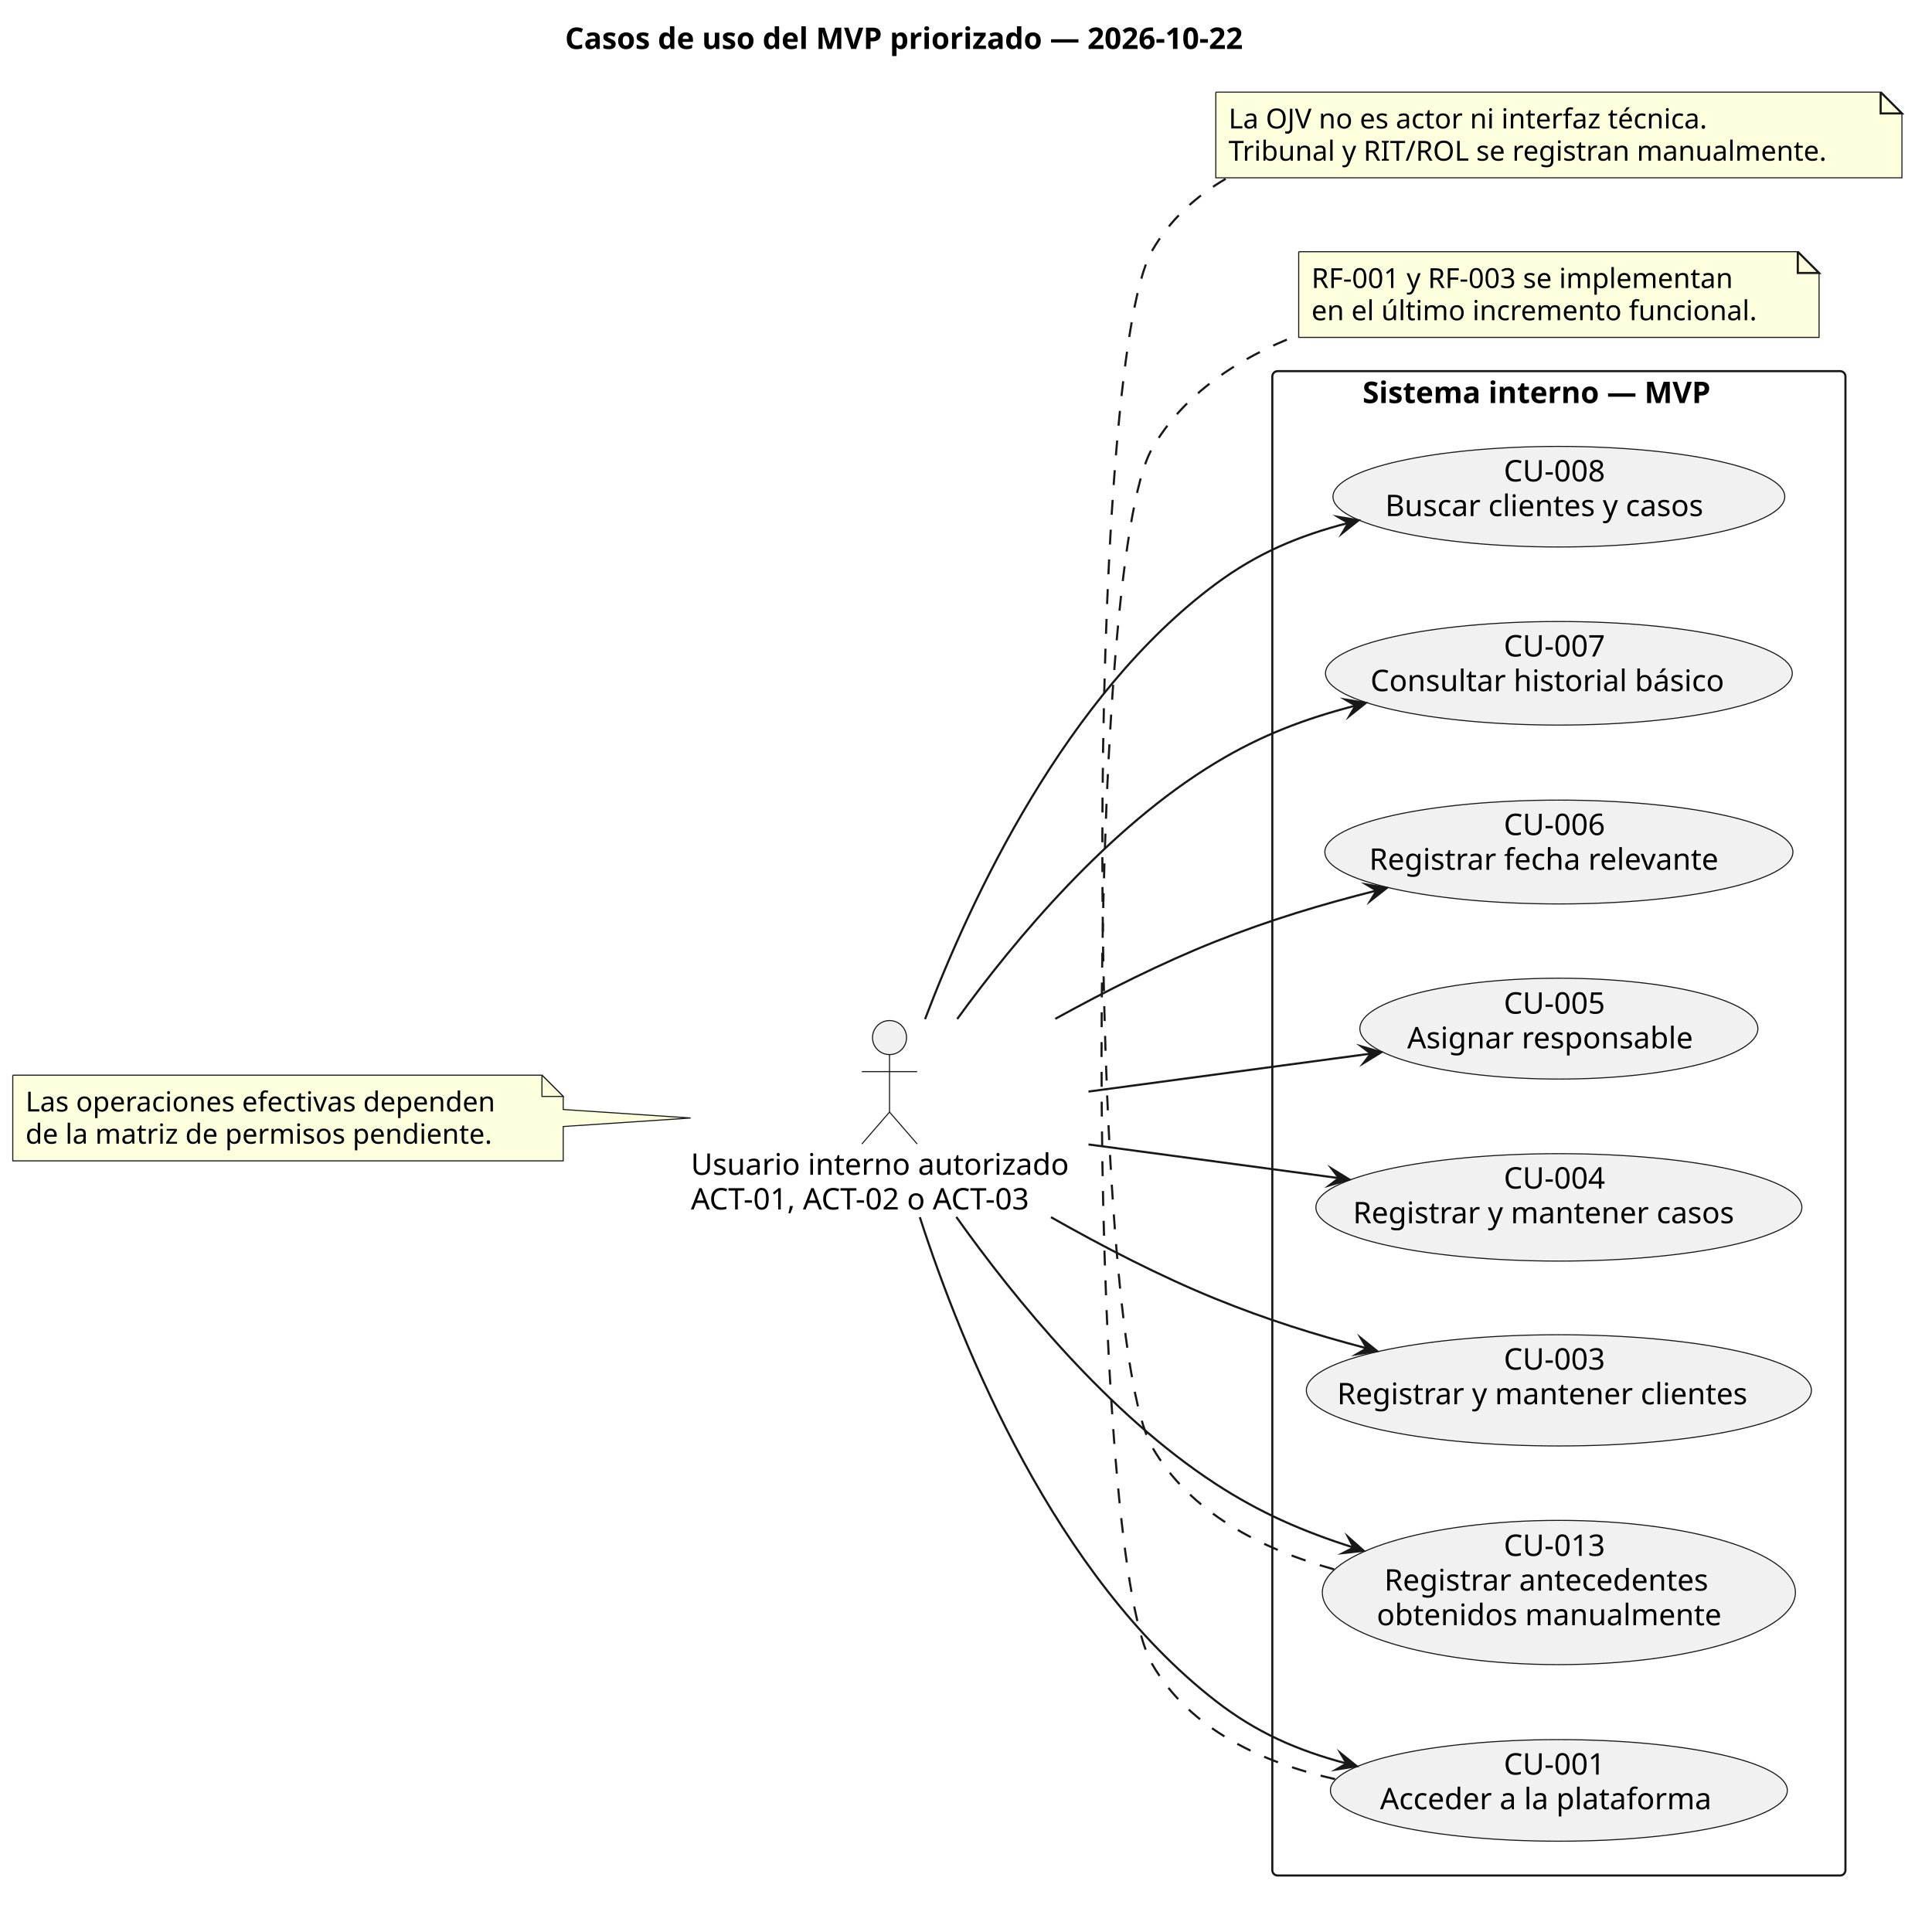
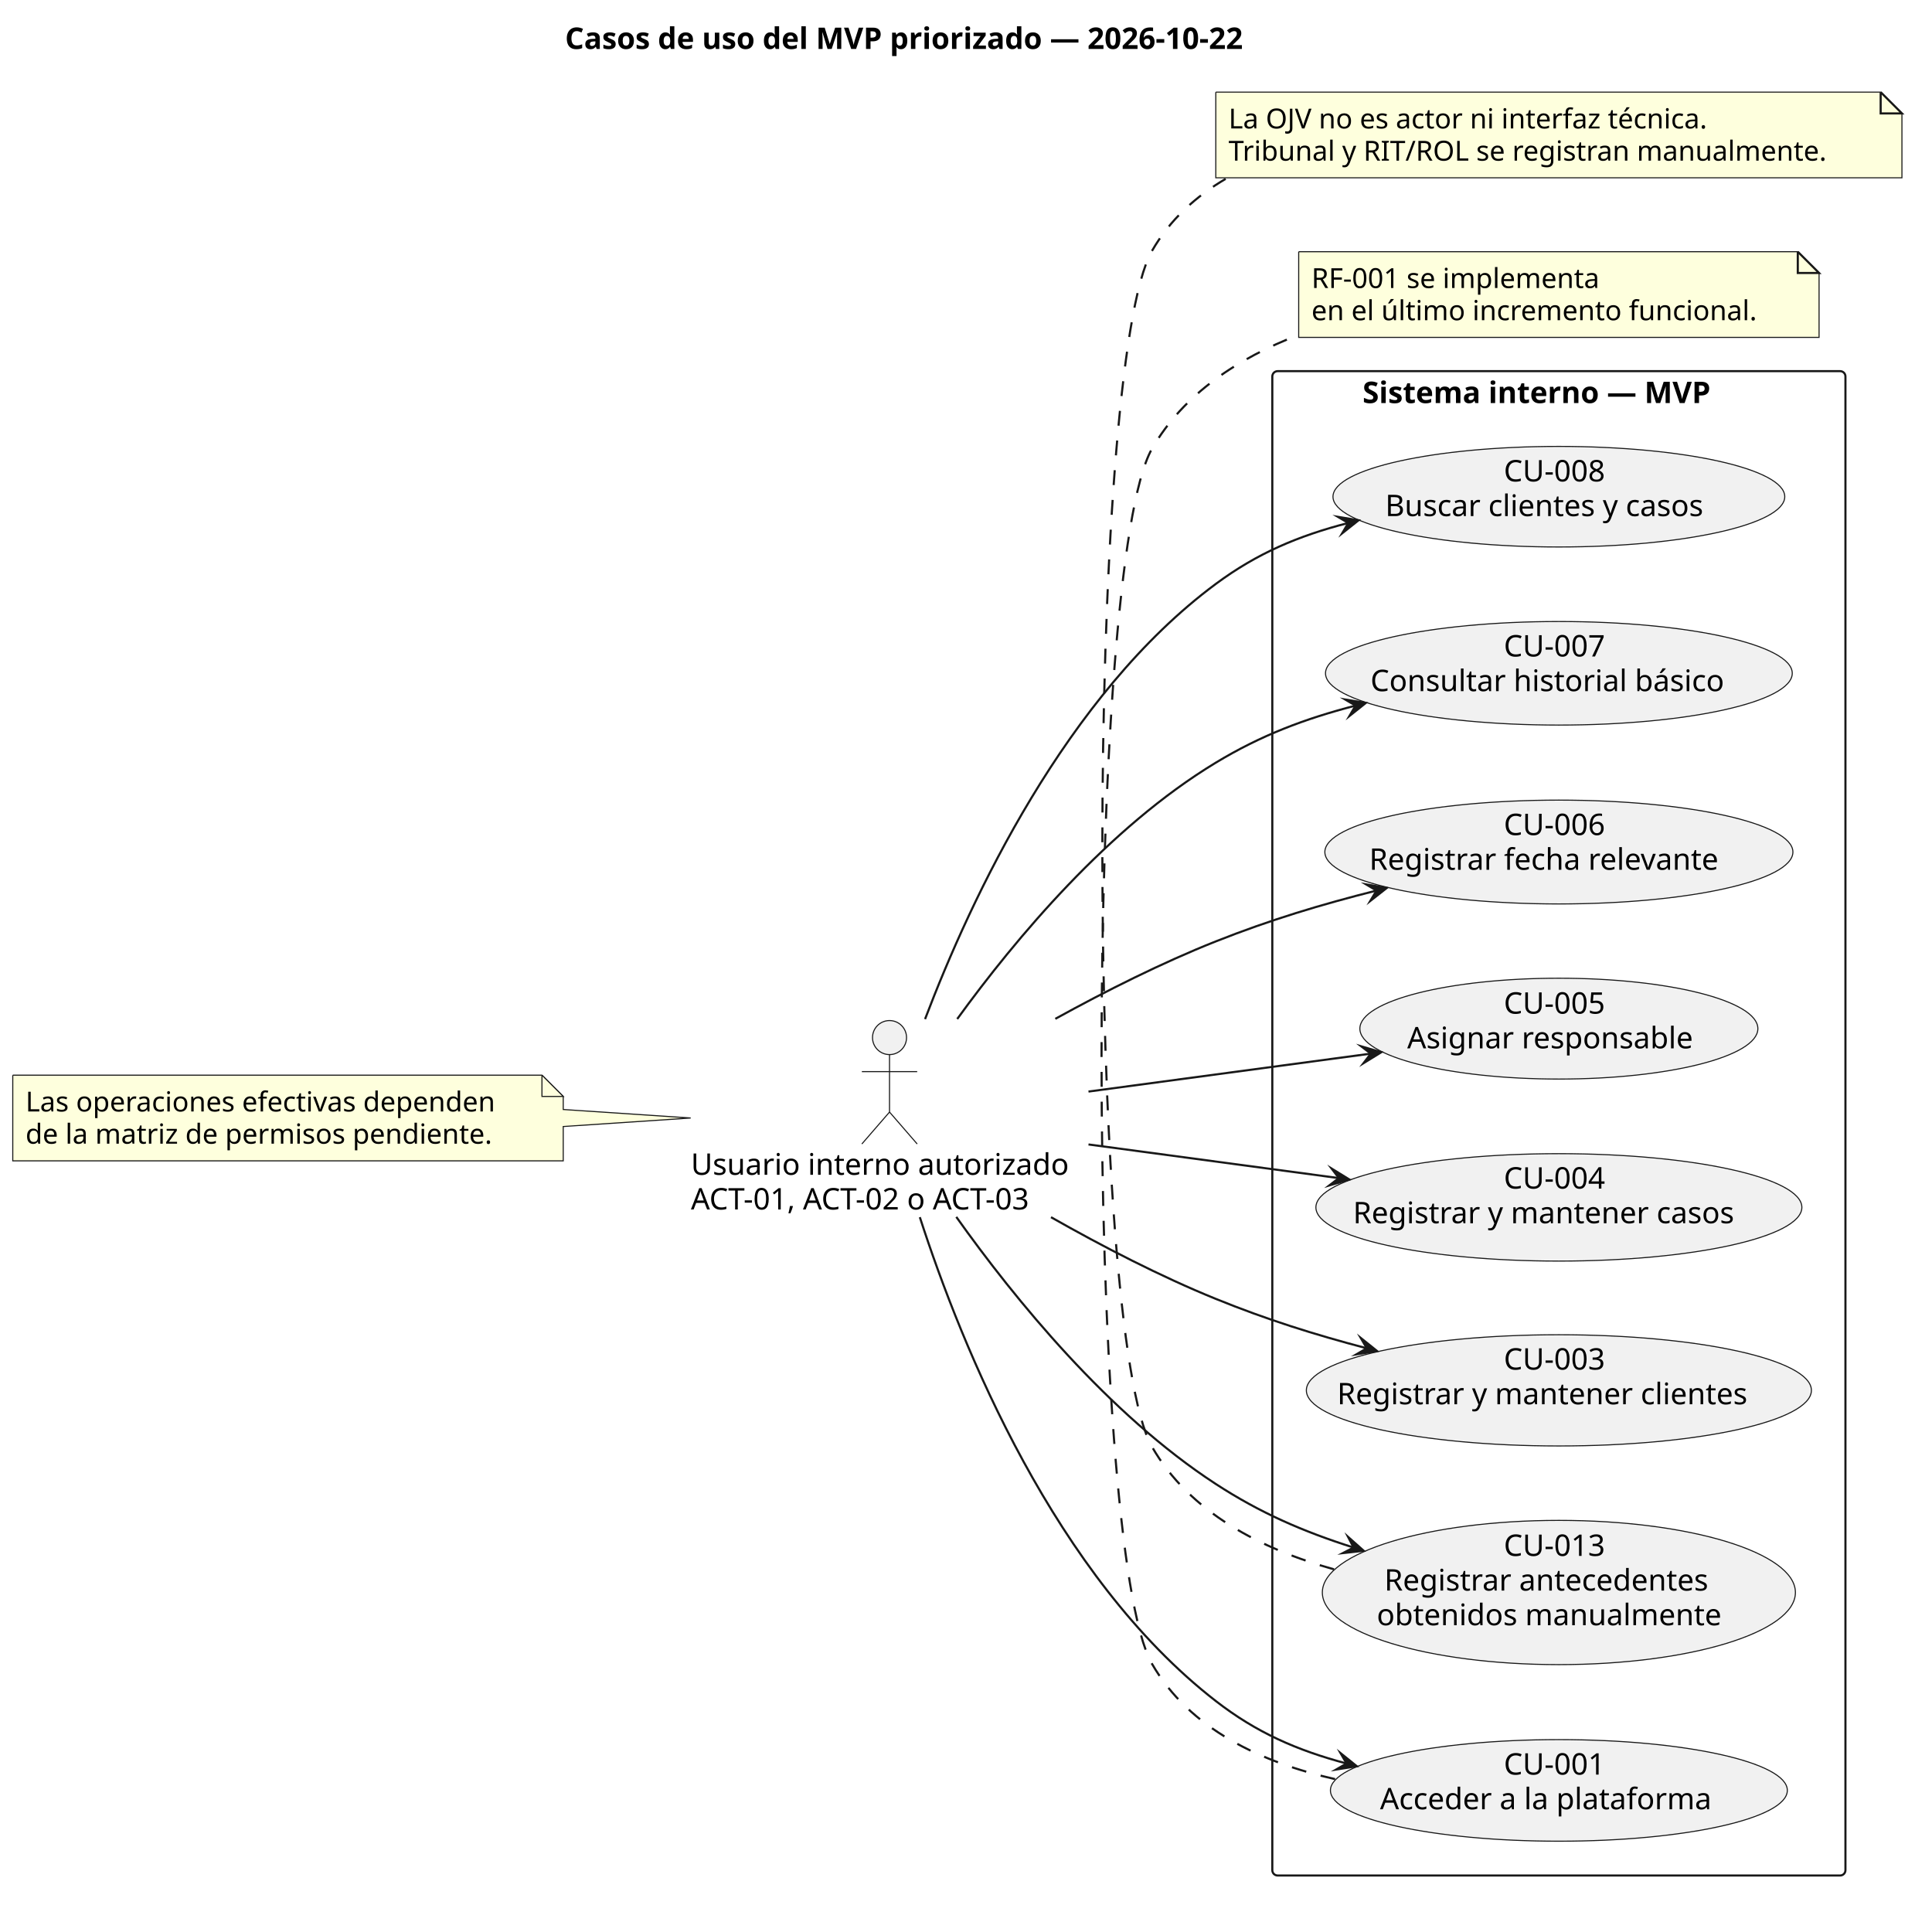
<svg xmlns="http://www.w3.org/2000/svg" version="1.1" data-diagram-type="DESCRIPTION" style="width:908px;height:895px;background:#FFFFFF;" width="908px" height="895px" viewBox="0 0 908 895" zoomAndPan="magnify" preserveAspectRatio="none" contentStyleType="text/css">
  <defs />
  <g font-family="sans-serif" lengthAdjust="spacing">
    <g class="title" data-source-line="5">
      <text x="265.568" y="22.995" fill="#000" font-size="14" textLength="370.733" font-weight="700">Casos de uso del MVP priorizado — 2026-10-22</text>
    </g>
    <g class="cluster" data-qualified-name="Sistema interno . MVP" id="ent0002" data-source-line="9">
      <rect x="597.96" y="174.427" width="269.36" height="707" fill="none" style="stroke:#181818;stroke-width:1;" rx="2.5" ry="2.5" />
      <text x="640.375" y="189.422" fill="#000" font-size="14" textLength="184.529" font-weight="700">Sistema interno — MVP</text>
    </g>
    <g class="entity" data-qualified-name="Sistema interno . MVP.CU001" id="ent0003" data-source-line="10">
      <ellipse cx="732.642" cy="841.431" rx="107.372" ry="23.874" fill="#F1F1F1" style="stroke:#181818;stroke-width:0.5;" />
      <text x="706.745" y="834.007" fill="#000" font-size="14" textLength="51.796">CU-001</text>
      <text x="648.578" y="850.303" fill="#000" font-size="14" textLength="168.13">Acceder a la plataforma</text>
    </g>
    <g class="entity" data-qualified-name="Sistema interno . MVP.CU003" id="ent0004" data-source-line="11">
      <ellipse cx="732.642" cy="653.423" rx="118.682" ry="26.136" fill="#F1F1F1" style="stroke:#181818;stroke-width:0.5;" />
      <text x="706.744" y="643.671" fill="#000" font-size="14" textLength="51.796">CU-003</text>
      <text x="628.431" y="659.968" fill="#000" font-size="14" textLength="208.421">Registrar y mantener clientes</text>
    </g>
    <g class="entity" data-qualified-name="Sistema interno . MVP.CU004" id="ent0005" data-source-line="12">
      <ellipse cx="732.641" cy="567.427" rx="114.201" ry="25.24" fill="#F1F1F1" style="stroke:#181818;stroke-width:0.5;" />
      <text x="706.743" y="558.595" fill="#000" font-size="14" textLength="51.796">CU-004</text>
      <text x="635.895" y="574.892" fill="#000" font-size="14" textLength="193.491">Registrar y mantener casos</text>
    </g>
    <g class="entity" data-qualified-name="Sistema interno . MVP.CU005" id="ent0006" data-source-line="13">
      <ellipse cx="732.639" cy="483.425" rx="93.529" ry="23.698" fill="#F1F1F1" style="stroke:#181818;stroke-width:0.5;" />
      <text x="706.741" y="476.389" fill="#000" font-size="14" textLength="51.796">CU-005</text>
      <text x="661.361" y="492.686" fill="#000" font-size="14" textLength="142.557">Asignar responsable</text>
    </g>
    <g class="entity" data-qualified-name="Sistema interno . MVP.CU006" id="ent0007" data-source-line="14">
      <ellipse cx="732.641" cy="400.425" rx="109.991" ry="24.398" fill="#F1F1F1" style="stroke:#181818;stroke-width:0.5;" />
      <text x="706.743" y="392.46" fill="#000" font-size="14" textLength="51.796">CU-006</text>
      <text x="643.494" y="408.757" fill="#000" font-size="14" textLength="178.295">Registrar fecha relevante</text>
    </g>
    <g class="entity" data-qualified-name="Sistema interno . MVP.CU007" id="ent0008" data-source-line="15">
      <ellipse cx="732.644" cy="316.424" rx="109.684" ry="24.337" fill="#F1F1F1" style="stroke:#181818;stroke-width:0.5;" />
      <text x="706.746" y="308.522" fill="#000" font-size="14" textLength="51.796">CU-007</text>
      <text x="644.077" y="324.819" fill="#000" font-size="14" textLength="177.133">Consultar historial básico</text>
    </g>
    <g class="entity" data-qualified-name="Sistema interno . MVP.CU008" id="ent0009" data-source-line="16">
      <ellipse cx="732.636" cy="233.43" rx="106.166" ry="23.633" fill="#F1F1F1" style="stroke:#181818;stroke-width:0.5;" />
      <text x="706.738" y="226.254" fill="#000" font-size="14" textLength="51.796">CU-008</text>
      <text x="651.022" y="242.551" fill="#000" font-size="14" textLength="163.229">Buscar clientes y casos</text>
    </g>
    <g class="entity" data-qualified-name="Sistema interno . MVP.CU013" id="ent0010" data-source-line="17">
      <ellipse cx="732.639" cy="748.423" rx="111.169" ry="33.896" fill="#F1F1F1" style="stroke:#181818;stroke-width:0.5;" />
      <text x="706.741" y="731.222" fill="#000" font-size="14" textLength="51.796">CU-013</text>
      <text x="650.601" y="747.519" fill="#000" font-size="14" textLength="164.076">Registrar antecedentes</text>
      <text x="647.053" y="763.816" fill="#000" font-size="14" textLength="171.172">obtenidos manualmente</text>
    </g>
    <g class="entity" data-qualified-name="User" id="ent0001" data-source-line="7">
      <ellipse cx="418.058" cy="487.627" rx="8" ry="8" fill="#F1F1F1" style="stroke:#181818;stroke-width:0.5;" />
      <path d="M418.058,495.627 L418.058,522.627 M405.058,503.627 L431.058,503.627 M418.058,522.627 L405.058,537.627 M418.058,522.627 L431.058,537.627" style="stroke:#181818;stroke-width:0.5;" fill="none" />
      <text x="324.71" y="552.122" fill="#000" font-size="14" textLength="186.696">Usuario interno autorizado</text>
      <text x="324.71" y="568.419" fill="#000" font-size="14" textLength="178.678">ACT-01, ACT-02 o ACT-03</text>
    </g>
    <g class="entity" data-qualified-name="GMN19" id="ent0020" data-source-line="30">
      <path d="M610.36,118.297 L610.36,158.563 L854.924,158.563 L854.924,128.297 L844.924,118.297 L610.36,118.297" style="stroke:#181818;stroke-width:0.5;" fill="#FEFFDD" />
      <path d="M844.924,118.297 L844.924,128.297 L854.924,128.297 L844.924,118.297" style="stroke:#181818;stroke-width:1;" fill="#FEFFDD" />
-       <text x="616.36" y="135.364" fill="#000" font-size="13" textLength="217.363">RF-001 y RF-003 se implementan</text>
+       <text x="616.36" y="135.364" fill="#000" font-size="13" textLength="217.363">RF-001 se implementa</text>
      <text x="616.36" y="150.497" fill="#000" font-size="13" textLength="223.564">en el último incremento funcional.</text>
    </g>
    <g class="entity" data-qualified-name="GMN22" id="ent0023" data-source-line="34">
      <path d="M571.4,43.297 L571.4,83.563 L893.869,83.563 L893.869,53.297 L883.869,43.297 L571.4,43.297" style="stroke:#181818;stroke-width:0.5;" fill="#FEFFDD" />
      <path d="M883.869,43.297 L883.869,53.297 L893.869,53.297 L883.869,43.297" style="stroke:#181818;stroke-width:1;" fill="#FEFFDD" />
      <text x="577.4" y="60.364" fill="#000" font-size="13" textLength="244.417">La OJV no es actor ni interfaz técnica.</text>
      <text x="577.4" y="75.497" fill="#000" font-size="13" textLength="301.469">Tribunal y RIT/ROL se registran manualmente.</text>
    </g>
    <g class="entity" data-qualified-name="GMN25" id="ent0026" data-source-line="39">
      <path d="M6,505.297 L6,545.563 A0,0 0 0 0 6,545.563 L264.707,545.563 A0,0 0 0 0 264.707,545.563 L264.707,529.427 L324.6,525.427 L264.707,521.427 L264.707,515.297 L254.707,505.297 L6,505.297 A0,0 0 0 0 6,505.297" style="stroke:#181818;stroke-width:0.5;" fill="#FEFFDD" />
      <path d="M254.707,505.297 L254.707,515.297 L264.707,515.297 L254.707,505.297" style="stroke:#181818;stroke-width:0.5;" fill="#FEFFDD" />
      <text x="12" y="522.364" fill="#000" font-size="13" textLength="237.707">Las operaciones efectivas dependen</text>
      <text x="12" y="537.497" fill="#000" font-size="13" textLength="235.435">de la matriz de permisos pendiente.</text>
    </g>
    <g class="link" data-entity-1="ent0001" data-entity-2="ent0003" id="lnk11" data-source-line="20" data-link-type="dependency">
      <path d="M432.3,572.037 C452.22,633.527 495.83,740.787 571.4,799.427 C590.49,814.237 609.469,822.559 632.849,828.789" style="stroke:#181818;stroke-width:1;" fill="none" id="User-to-CU001" />
      <polygon points="637.68,830.077,630.013,823.894,632.849,828.789,627.954,831.625,637.68,830.077" fill="#181818" style="stroke:#181818;stroke-width:1;stroke-linejoin:miter;stroke-miterlimit:10;" />
    </g>
    <g class="link" data-entity-1="ent0001" data-entity-2="ent0004" id="lnk12" data-source-line="21" data-link-type="dependency">
      <path d="M493.95,572.037 C518.06,585.717 545.3,599.837 571.4,610.427 C595.42,620.177 617.525,627.113 642.355,633.653" style="stroke:#181818;stroke-width:1;" fill="none" id="User-to-CU003" />
      <polygon points="647.19,634.927,639.506,628.766,642.355,633.653,637.468,636.503,647.19,634.927" fill="#181818" style="stroke:#181818;stroke-width:1;stroke-linejoin:miter;stroke-miterlimit:10;" />
    </g>
    <g class="link" data-entity-1="ent0001" data-entity-2="ent0005" id="lnk13" data-source-line="22" data-link-type="dependency">
      <path d="M511.57,537.857 C550.19,543.047 590.115,548.411 629.245,553.671" style="stroke:#181818;stroke-width:1;" fill="none" id="User-to-CU004" />
      <polygon points="634.2,554.337,625.813,549.174,629.245,553.671,624.747,557.102,634.2,554.337" fill="#181818" style="stroke:#181818;stroke-width:1;stroke-linejoin:miter;stroke-miterlimit:10;" />
    </g>
    <g class="link" data-entity-1="ent0001" data-entity-2="ent0006" id="lnk14" data-source-line="23" data-link-type="dependency">
      <path d="M511.57,512.997 C555.23,507.127 601.944,500.852 644.244,495.172" style="stroke:#181818;stroke-width:1;" fill="none" id="User-to-CU005" />
      <polygon points="649.2,494.507,639.748,491.74,644.244,495.172,640.812,499.669,649.2,494.507" fill="#181818" style="stroke:#181818;stroke-width:1;stroke-linejoin:miter;stroke-miterlimit:10;" />
    </g>
    <g class="link" data-entity-1="ent0001" data-entity-2="ent0007" id="lnk15" data-source-line="24" data-link-type="dependency">
      <path d="M495.98,478.817 C519.6,465.797 546.07,452.477 571.4,442.427 C596.93,432.297 620.862,425.109 646.922,418.539" style="stroke:#181818;stroke-width:1;" fill="none" id="User-to-CU006" />
      <polygon points="651.77,417.317,642.065,415.638,646.922,418.539,644.021,423.396,651.77,417.317" fill="#181818" style="stroke:#181818;stroke-width:1;stroke-linejoin:miter;stroke-miterlimit:10;" />
    </g>
    <g class="link" data-entity-1="ent0001" data-entity-2="ent0008" id="lnk16" data-source-line="25" data-link-type="dependency">
      <path d="M449.87,478.907 C477.38,440.987 521.03,388.887 571.4,358.427 C592.69,345.557 613.05,337.842 637.08,331.612" style="stroke:#181818;stroke-width:1;" fill="none" id="User-to-CU007" />
      <polygon points="641.92,330.357,632.204,328.744,637.08,331.612,634.212,336.488,641.92,330.357" fill="#181818" style="stroke:#181818;stroke-width:1;stroke-linejoin:miter;stroke-miterlimit:10;" />
    </g>
    <g class="link" data-entity-1="ent0001" data-entity-2="ent0009" id="lnk17" data-source-line="26" data-link-type="dependency">
      <path d="M434.75,478.957 C456.41,421.997 500.97,326.637 571.4,274.427 C590.9,259.977 610.139,251.848 633.659,245.768" style="stroke:#181818;stroke-width:1;" fill="none" id="User-to-CU008" />
      <polygon points="638.5,244.517,628.785,242.897,633.659,245.768,630.788,250.642,638.5,244.517" fill="#181818" style="stroke:#181818;stroke-width:1;stroke-linejoin:miter;stroke-miterlimit:10;" />
    </g>
    <g class="link" data-entity-1="ent0001" data-entity-2="ent0010" id="lnk18" data-source-line="27" data-link-type="dependency">
      <path d="M449.44,571.917 C476.99,610.627 520.92,664.567 571.4,697.427 C592.32,711.047 612.375,719.742 636.155,727.302" style="stroke:#181818;stroke-width:1;" fill="none" id="User-to-CU013" />
      <polygon points="640.92,728.817,633.555,722.278,636.155,727.302,631.131,729.902,640.92,728.817" fill="#181818" style="stroke:#181818;stroke-width:1;stroke-linejoin:miter;stroke-miterlimit:10;" />
    </g>
    <g class="link" data-entity-1="ent0003" data-entity-2="ent0020" id="lnk21" data-source-line="30" data-link-type="association">
      <path d="M627.46,836.127 C593.01,828.377 559.07,812.677 541.4,781.927 C509.8,726.907 509.8,265.947 541.4,210.927 C556.35,184.907 582.26,168.167 610.27,157.417" style="stroke:#181818;stroke-width:1;stroke-dasharray:7,7;" fill="none" id="CU001-GMN19" />
    </g>
    <g class="link" data-entity-1="ent0010" data-entity-2="ent0023" id="lnk24" data-source-line="34" data-link-type="association">
      <path d="M626.98,737.537 C592.82,728.077 559.19,710.887 541.4,679.927 C510.3,625.777 510.3,172.077 541.4,117.927 C549.83,103.257 562.03,92.207 576.27,83.927" style="stroke:#181818;stroke-width:1;stroke-dasharray:7,7;" fill="none" id="CU013-GMN22" />
    </g>
  </g>
</svg>
